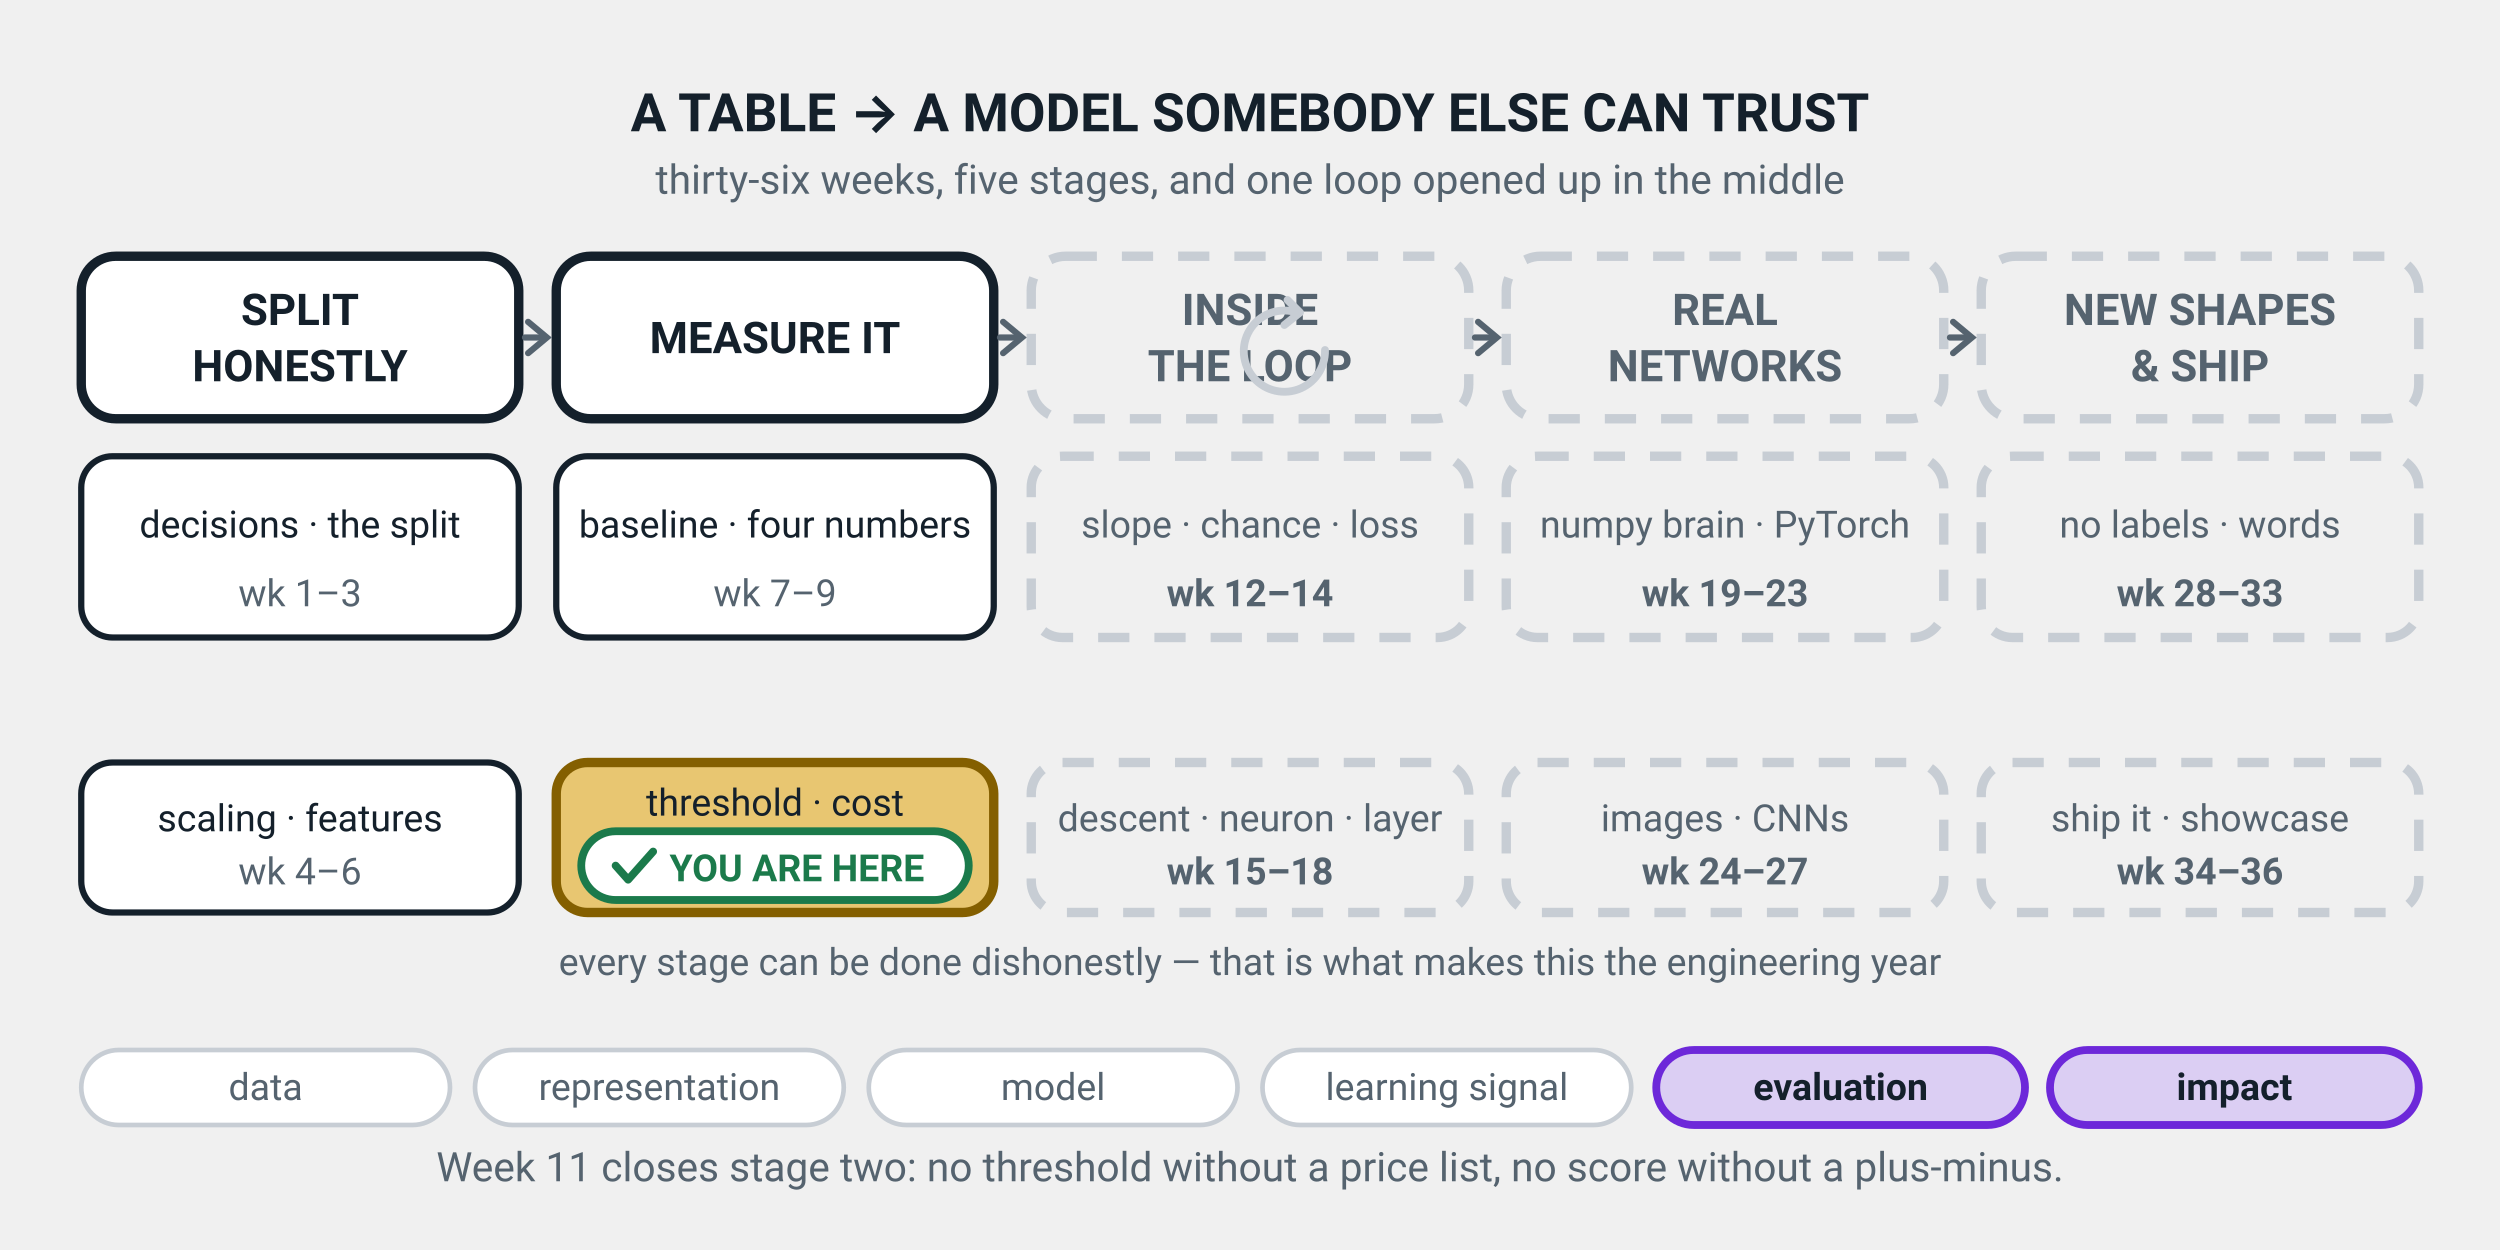
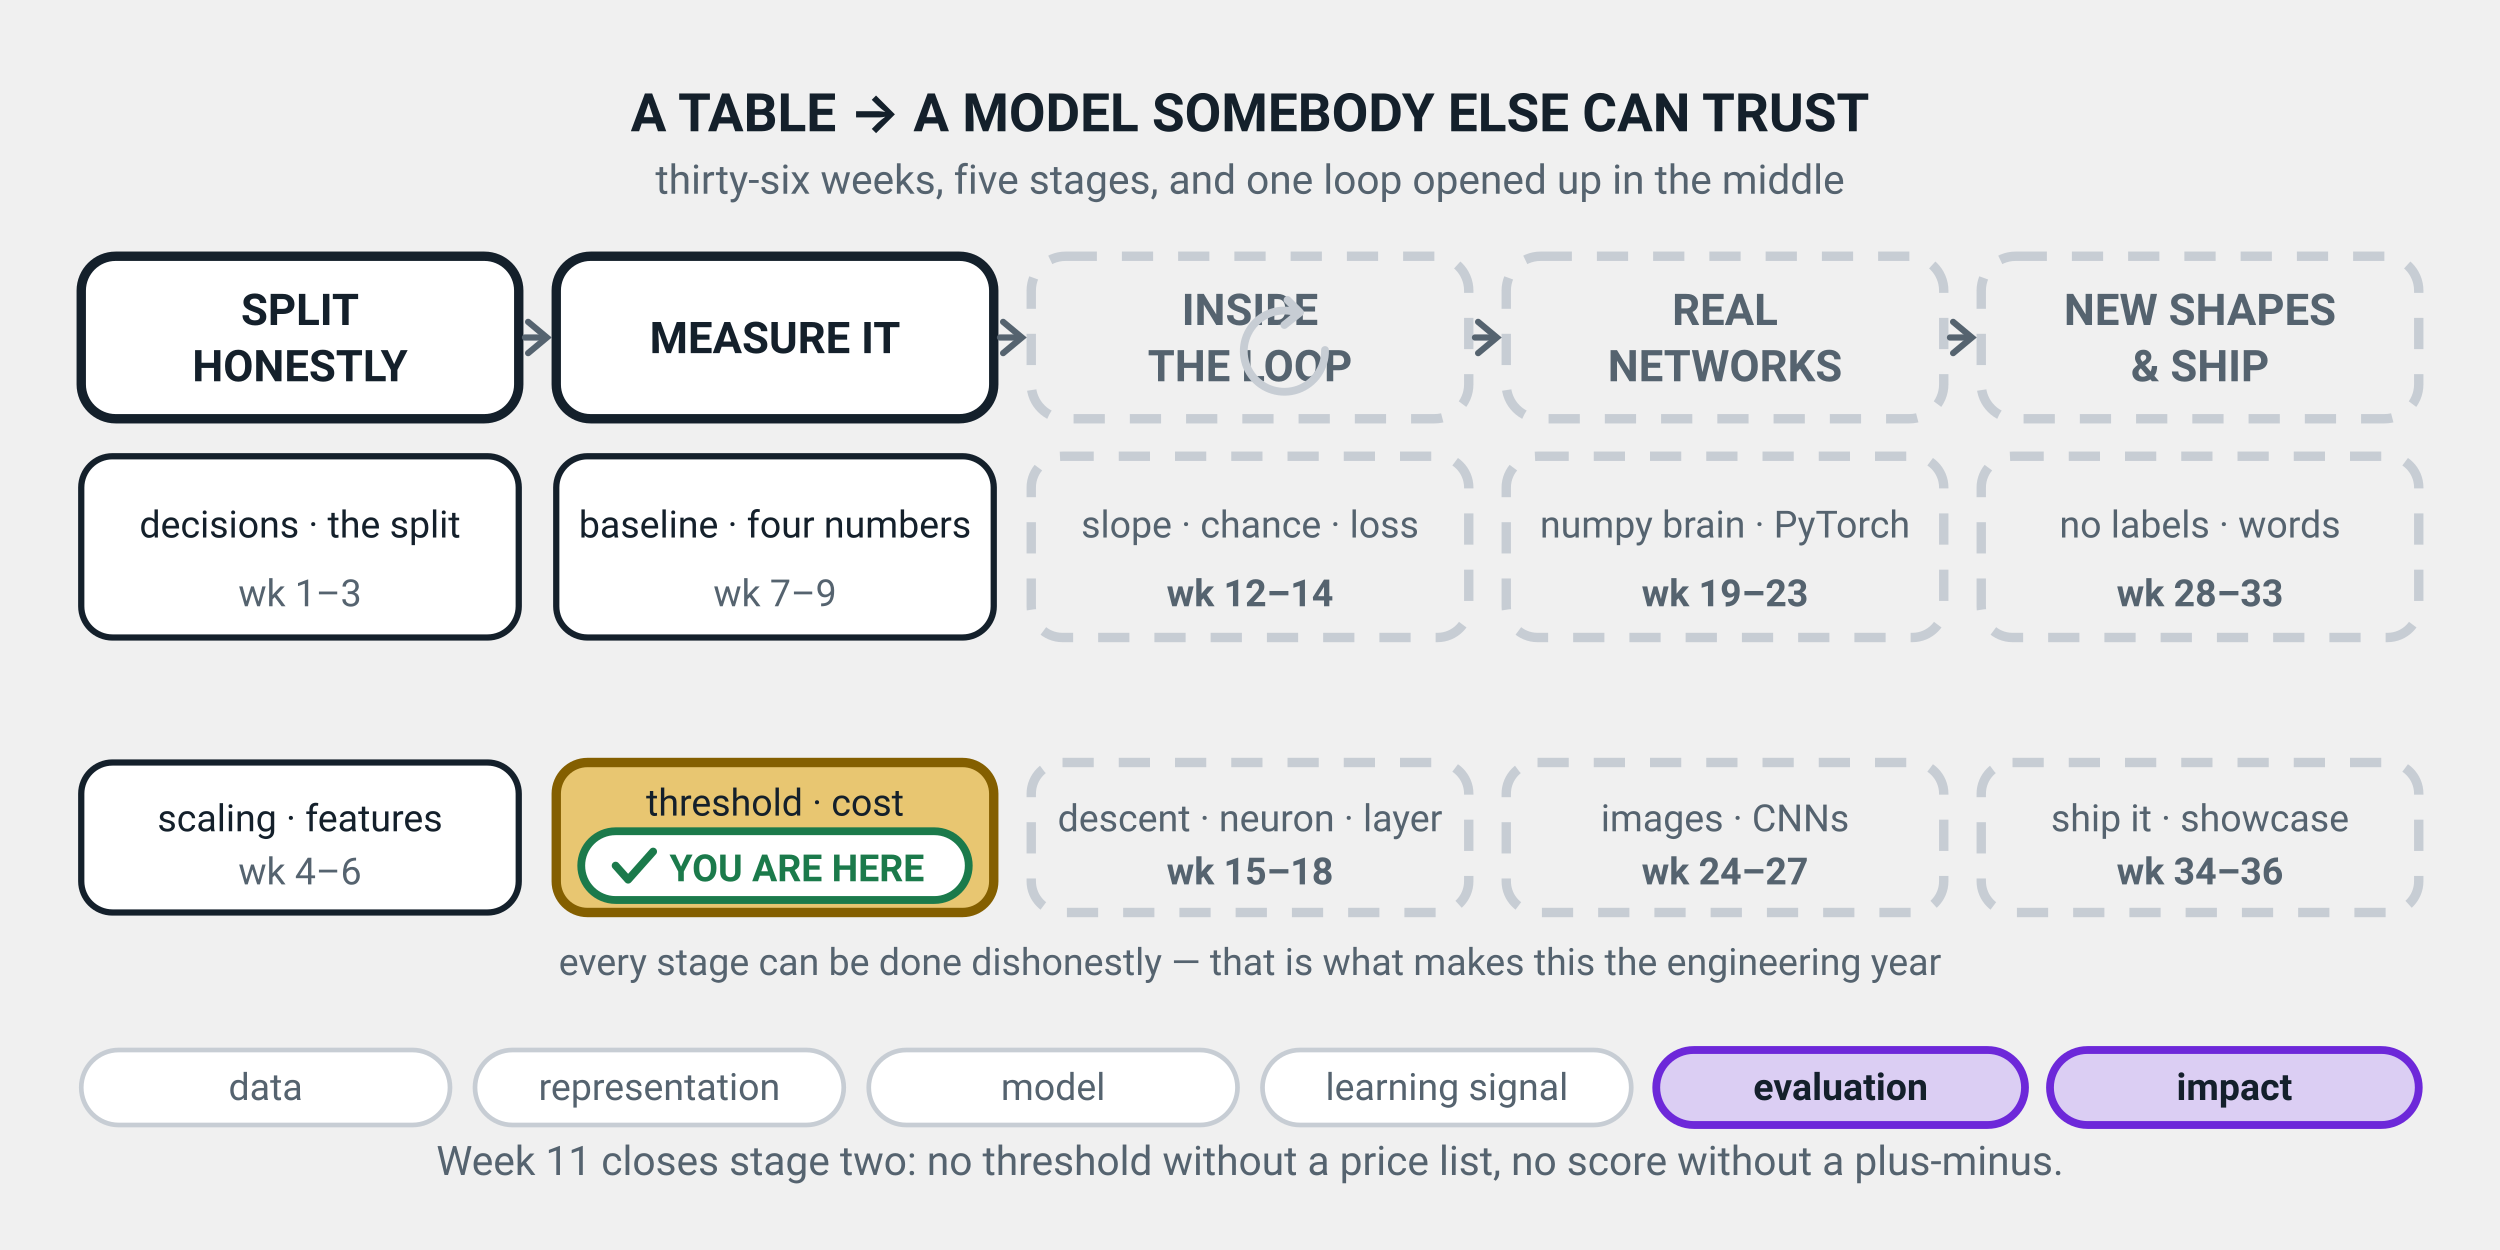
<svg xmlns="http://www.w3.org/2000/svg" viewBox="0 0 800 400" role="img" aria-labelledby="t d" font-family="ui-sans-serif, system-ui, -apple-system, 'Segoe UI', Roboto, sans-serif">
  <text x="400" y="42" text-anchor="middle" font-size="17" font-weight="700" fill="#14202B">
    A TABLE  →  A MODEL SOMEBODY ELSE CAN TRUST</text>
  <text x="400" y="62" text-anchor="middle" font-size="13" fill="#55636F">
    thirty-six weeks, five stages, and one loop opened up in the middle</text>
  <g>
    <rect x="26" y="82" width="140" height="52" rx="11" fill="#FFFFFF" stroke="#14202B" stroke-width="3" />
    <text x="96" y="104" text-anchor="middle" font-size="14" font-weight="700" fill="#14202B">SPLIT</text>
    <text x="96" y="122" text-anchor="middle" font-size="14" font-weight="700" fill="#14202B">HONESTLY</text>
    <rect x="26" y="146" width="140" height="58" rx="10" fill="#FFFFFF" stroke="#14202B" stroke-width="2" />
    <text x="96" y="172" text-anchor="middle" font-size="12" fill="#14202B">decisions · the split</text>
    <text x="96" y="194" text-anchor="middle" font-size="12" fill="#55636F">wk 1–3</text>
    <rect x="26" y="244" width="140" height="48" rx="10" fill="#FFFFFF" stroke="#14202B" stroke-width="2" />
    <text x="96" y="266" text-anchor="middle" font-size="12" fill="#14202B">scaling · features</text>
    <text x="96" y="283" text-anchor="middle" font-size="12" fill="#55636F">wk 4–6</text>
  </g>
  <g>
    <rect x="178" y="82" width="140" height="52" rx="11" fill="#FFFFFF" stroke="#14202B" stroke-width="3" />
    <text x="248" y="113" text-anchor="middle" font-size="14" font-weight="700" fill="#14202B">MEASURE IT</text>
    <rect x="178" y="146" width="140" height="58" rx="10" fill="#FFFFFF" stroke="#14202B" stroke-width="2" />
    <text x="248" y="172" text-anchor="middle" font-size="12" fill="#14202B">baseline · four numbers</text>
    <text x="248" y="194" text-anchor="middle" font-size="12" fill="#55636F">wk 7–9</text>
    <rect x="178" y="244" width="140" height="48" rx="10" fill="#E8C671" stroke="#845F00" stroke-width="3" />
    <text x="248" y="261" text-anchor="middle" font-size="12" fill="#14202B">threshold · cost</text>
    <rect x="186" y="266" width="124" height="22" rx="11" fill="#FFFFFF" stroke="#1B7A4B" stroke-width="2.5" />
    <path d="M197 277 l4 4.5 l8 -9" fill="none" stroke="#1B7A4B" stroke-width="2.5" stroke-linecap="round" stroke-linejoin="round" />
    <text x="255" y="282" text-anchor="middle" font-size="12" font-weight="700" fill="#1B7A4B">YOU ARE HERE</text>
  </g>
  <g>
    <rect x="330" y="82" width="140" height="52" rx="11" fill="none" stroke="#C7CDD4" stroke-width="3" stroke-dasharray="10 8" />
    <text x="400" y="104" text-anchor="middle" font-size="14" font-weight="700" fill="#55636F">INSIDE</text>
    <text x="400" y="122" text-anchor="middle" font-size="14" font-weight="700" fill="#55636F">THE LOOP</text>
    <path d="M424 112 a 13 13 0 1 1 -9 -12" fill="none" stroke="#C7CDD4" stroke-width="2.5" stroke-linecap="round" />
    <path d="M412 96 l4 4 -5 4" fill="none" stroke="#C7CDD4" stroke-width="2.5" stroke-linecap="round" stroke-linejoin="round" />
    <rect x="330" y="146" width="140" height="58" rx="10" fill="none" stroke="#C7CDD4" stroke-width="3" stroke-dasharray="10 8" />
    <text x="400" y="172" text-anchor="middle" font-size="12" fill="#55636F">slope · chance · loss</text>
    <text x="400" y="194" text-anchor="middle" font-size="12" font-weight="700" fill="#55636F">wk 12–14</text>
    <rect x="330" y="244" width="140" height="48" rx="10" fill="none" stroke="#C7CDD4" stroke-width="3" stroke-dasharray="10 8" />
    <text x="400" y="266" text-anchor="middle" font-size="12" fill="#55636F">descent · neuron · layer</text>
    <text x="400" y="283" text-anchor="middle" font-size="12" font-weight="700" fill="#55636F">wk 15–18</text>
  </g>
  <g>
    <rect x="482" y="82" width="140" height="52" rx="11" fill="none" stroke="#C7CDD4" stroke-width="3" stroke-dasharray="10 8" />
    <text x="552" y="104" text-anchor="middle" font-size="14" font-weight="700" fill="#55636F">REAL</text>
    <text x="552" y="122" text-anchor="middle" font-size="14" font-weight="700" fill="#55636F">NETWORKS</text>
    <rect x="482" y="146" width="140" height="58" rx="10" fill="none" stroke="#C7CDD4" stroke-width="3" stroke-dasharray="10 8" />
    <text x="552" y="172" text-anchor="middle" font-size="12" fill="#55636F">numpy brain · PyTorch</text>
    <text x="552" y="194" text-anchor="middle" font-size="12" font-weight="700" fill="#55636F">wk 19–23</text>
    <rect x="482" y="244" width="140" height="48" rx="10" fill="none" stroke="#C7CDD4" stroke-width="3" stroke-dasharray="10 8" />
    <text x="552" y="266" text-anchor="middle" font-size="12" fill="#55636F">images · CNNs</text>
    <text x="552" y="283" text-anchor="middle" font-size="12" font-weight="700" fill="#55636F">wk 24–27</text>
  </g>
  <g>
    <rect x="634" y="82" width="140" height="52" rx="11" fill="none" stroke="#C7CDD4" stroke-width="3" stroke-dasharray="10 8" />
    <text x="704" y="104" text-anchor="middle" font-size="14" font-weight="700" fill="#55636F">NEW SHAPES</text>
    <text x="704" y="122" text-anchor="middle" font-size="14" font-weight="700" fill="#55636F">&amp; SHIP</text>
    <rect x="634" y="146" width="140" height="58" rx="10" fill="none" stroke="#C7CDD4" stroke-width="3" stroke-dasharray="10 8" />
    <text x="704" y="172" text-anchor="middle" font-size="12" fill="#55636F">no labels · words</text>
    <text x="704" y="194" text-anchor="middle" font-size="12" font-weight="700" fill="#55636F">wk 28–33</text>
    <rect x="634" y="244" width="140" height="48" rx="10" fill="none" stroke="#C7CDD4" stroke-width="3" stroke-dasharray="10 8" />
    <text x="704" y="266" text-anchor="middle" font-size="12" fill="#55636F">ship it · showcase</text>
    <text x="704" y="283" text-anchor="middle" font-size="12" font-weight="700" fill="#55636F">wk 34–36</text>
  </g>
  <g stroke="#55636F" stroke-width="2" fill="none" stroke-linecap="round">
    <path d="M168 108 L174 108" />
    <path d="M169 103 l6 5 -6 5" />
    <path d="M320 108 L326 108" />
    <path d="M321 103 l6 5 -6 5" />
    <path d="M472 108 L478 108" />
    <path d="M473 103 l6 5 -6 5" />
    <path d="M624 108 L630 108" />
    <path d="M625 103 l6 5 -6 5" />
  </g>
  <text x="400" y="312" text-anchor="middle" font-size="12" fill="#55636F">
    every stage can be done dishonestly — that is what makes this the engineering year</text>
  <g font-size="12" text-anchor="middle">
    <rect x="26" y="336" width="118" height="24" rx="12" fill="#FFFFFF" stroke="#C7CDD4" stroke-width="1.5" />
    <text x="85" y="352" fill="#55636F">data</text>
    <rect x="152" y="336" width="118" height="24" rx="12" fill="#FFFFFF" stroke="#C7CDD4" stroke-width="1.5" />
    <text x="211" y="352" fill="#55636F">representation</text>
    <rect x="278" y="336" width="118" height="24" rx="12" fill="#FFFFFF" stroke="#C7CDD4" stroke-width="1.5" />
    <text x="337" y="352" fill="#55636F">model</text>
    <rect x="404" y="336" width="118" height="24" rx="12" fill="#FFFFFF" stroke="#C7CDD4" stroke-width="1.5" />
    <text x="463" y="352" fill="#55636F">learning signal</text>
    <rect x="530" y="336" width="118" height="24" rx="12" fill="#DBCEF3" stroke="#6D28D9" stroke-width="2.5" />
    <text x="589" y="352" font-weight="700" fill="#14202B">evaluation</text>
    <rect x="656" y="336" width="118" height="24" rx="12" fill="#DBCEF3" stroke="#6D28D9" stroke-width="2.5" />
    <text x="715" y="352" font-weight="700" fill="#14202B">impact</text>
  </g>
-   <text x="400" y="378" text-anchor="middle" font-size="13" fill="#55636F">
+   <text x="400" y="376" text-anchor="middle" font-size="13" fill="#55636F">
    Week 11 closes stage two: no threshold without a price list, no score without a plus-minus.</text>
</svg>
